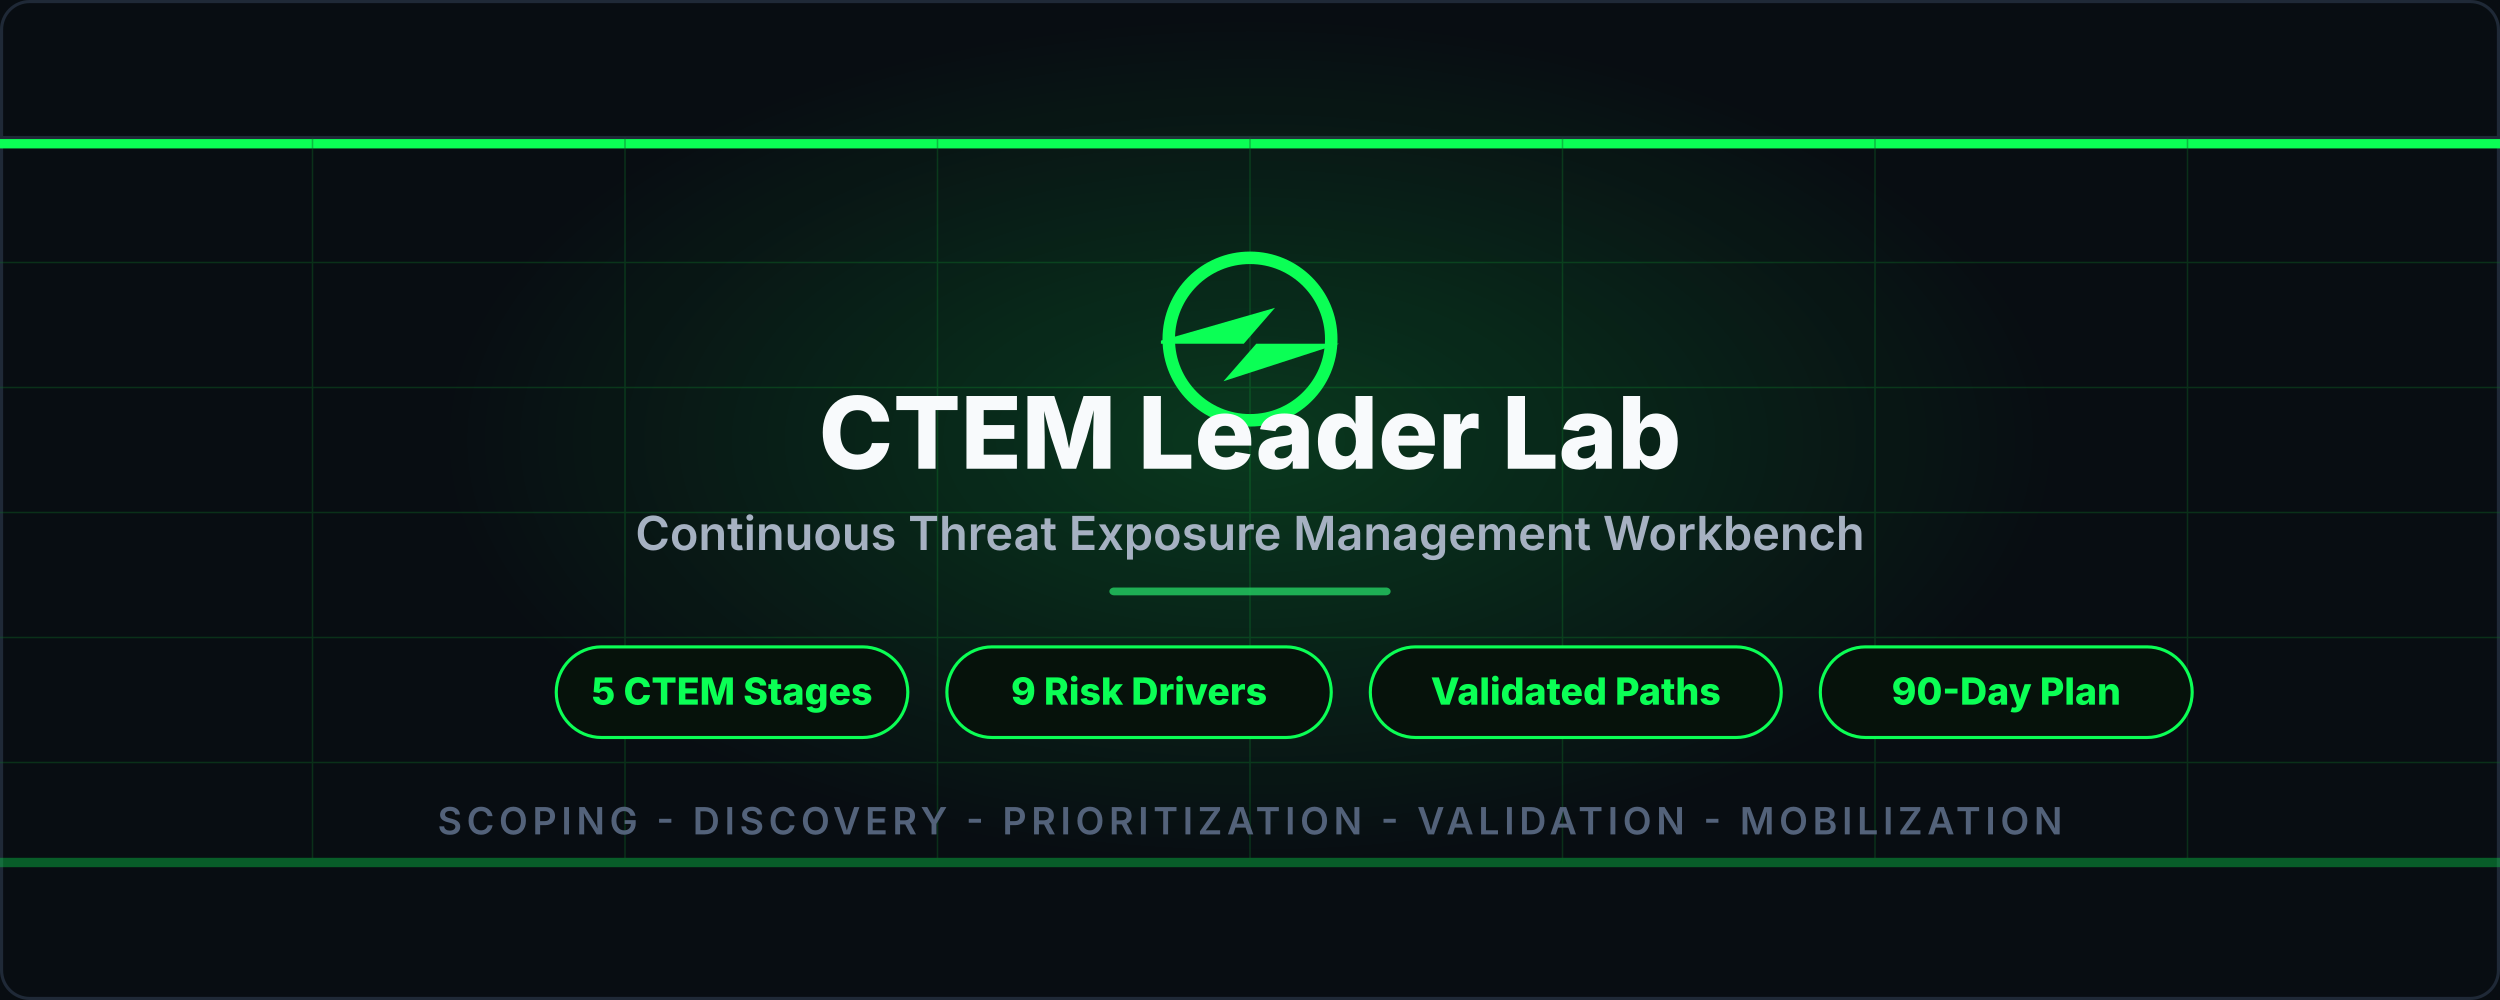
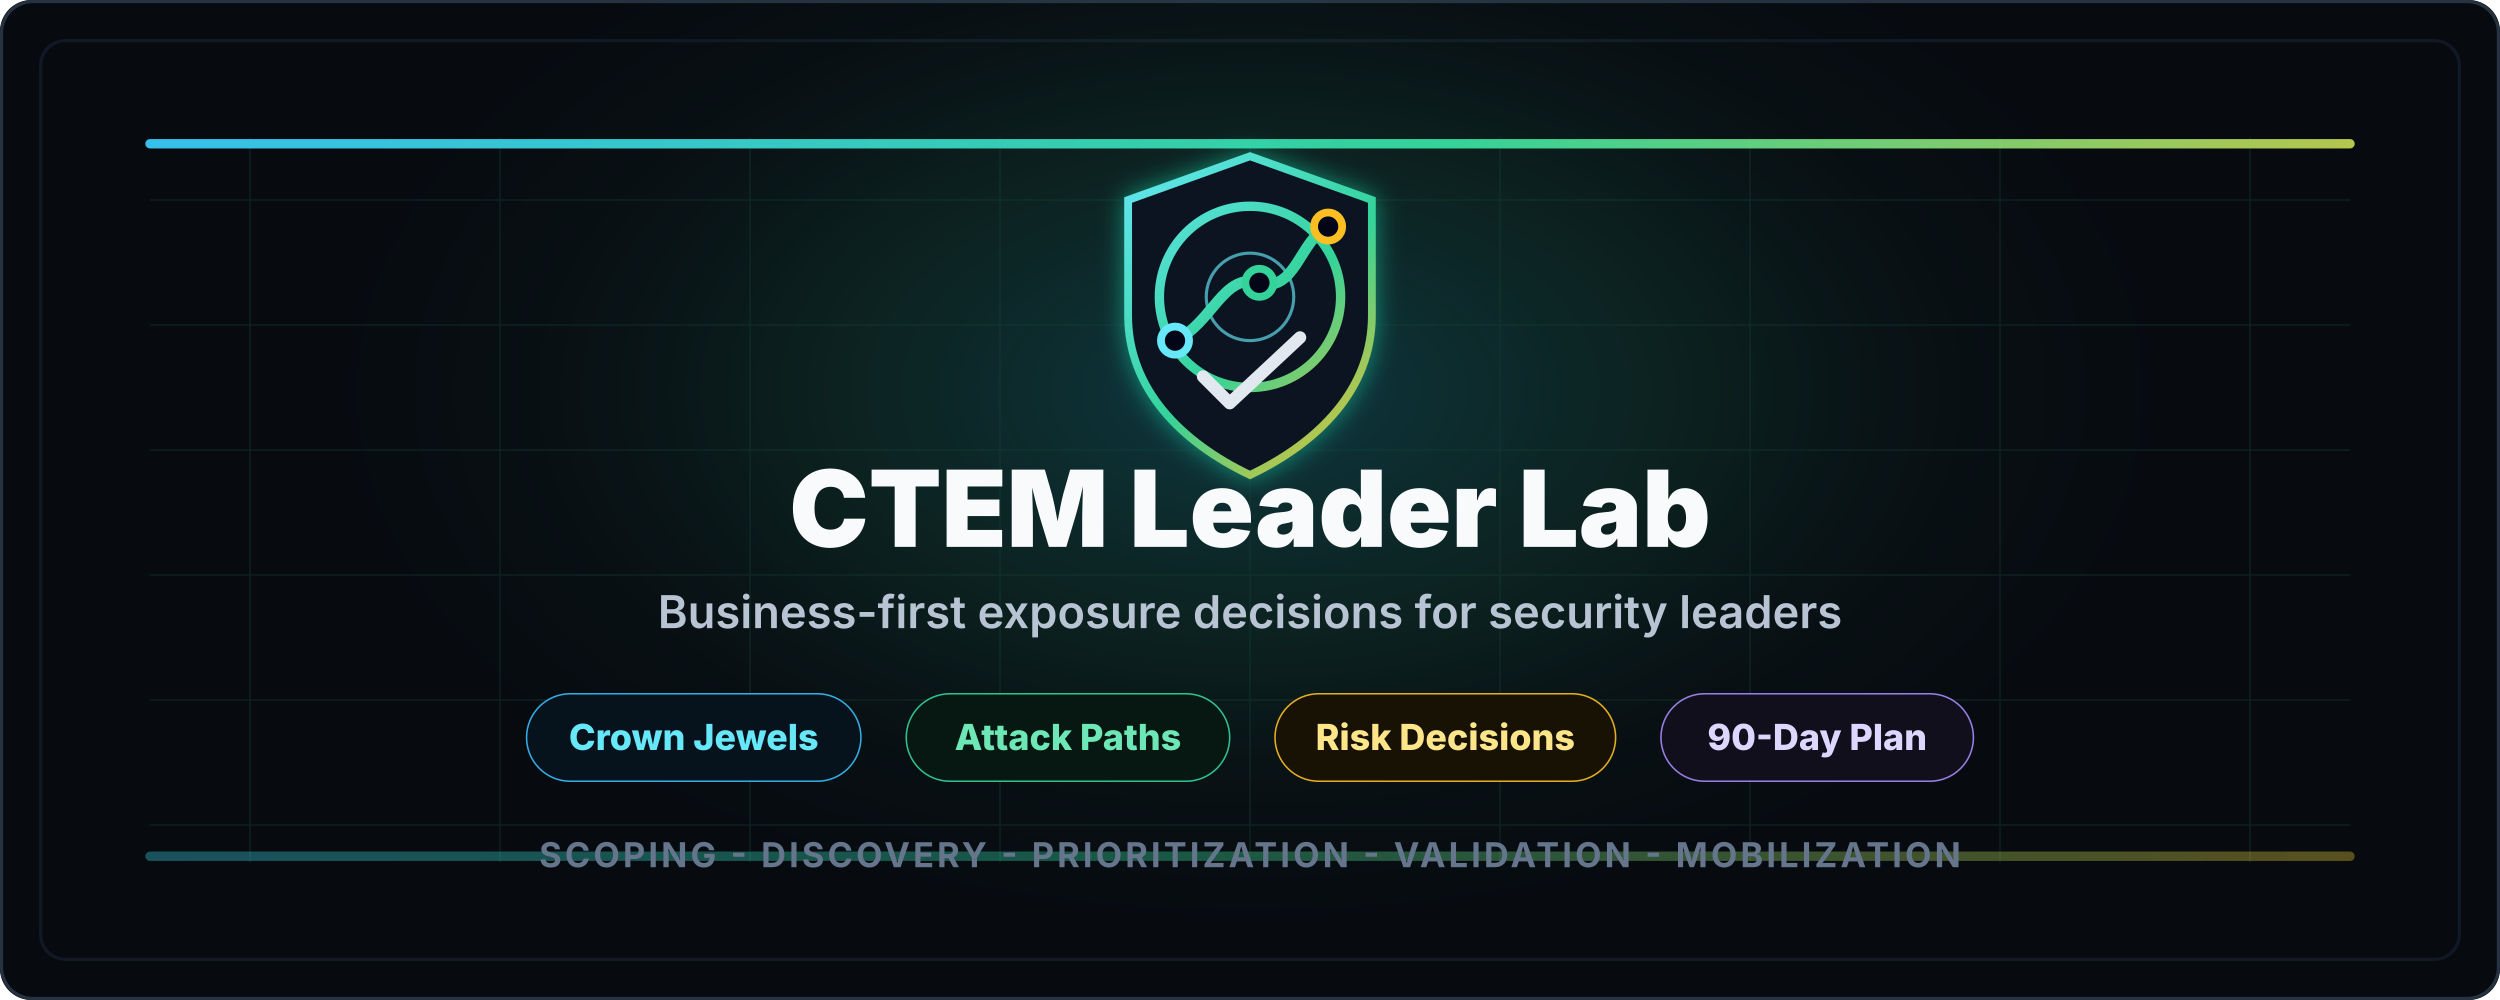
<svg xmlns="http://www.w3.org/2000/svg" width="1600" height="640" viewBox="0 0 1600 640" fill="none" role="img" aria-labelledby="title desc">
-   <rect width="1600" height="640" fill="#080d12" />
-   <rect x="1" y="1" width="1598" height="638" rx="18" stroke="#1f2937" stroke-width="2" />
-   <path d="M0 88H1600" stroke="#1f2937" stroke-width="2" />
-   <path d="M0 552H1600" stroke="#0bbf45" stroke-opacity=".45" stroke-width="6" />
-   <path d="M0 92H1600" stroke="#0bff55" stroke-width="6" />
-   <g opacity=".42">
-     <path d="M200 88V552M400 88V552M600 88V552M800 88V552M1000 88V552M1200 88V552M1400 88V552" stroke="#0b5f24" stroke-width="1" />
-     <path d="M0 168H1600M0 248H1600M0 328H1600M0 408H1600M0 488H1600" stroke="#0b5f24" stroke-width="1" />
+   <defs>
+     <linearGradient id="border" x1="0" y1="0" x2="1600" y2="640" gradientUnits="userSpaceOnUse">
+       <stop stop-color="#38bdf8" />
+       <stop offset=".52" stop-color="#34d399" />
+       <stop offset="1" stop-color="#fbbf24" />
+     </linearGradient>
+     <radialGradient id="halo" cx="0" cy="0" r="1" gradientUnits="userSpaceOnUse" gradientTransform="translate(800 250) rotate(90) scale(360 620)">
+       <stop stop-color="#22d3ee" stop-opacity=".22" />
+       <stop offset=".48" stop-color="#34d399" stop-opacity=".1" />
+       <stop offset="1" stop-color="#020617" stop-opacity="0" />
+     </radialGradient>
+     <linearGradient id="mark" x1="709" y1="104" x2="891" y2="292" gradientUnits="userSpaceOnUse">
+       <stop stop-color="#67e8f9" />
+       <stop offset=".55" stop-color="#34d399" />
+       <stop offset="1" stop-color="#fbbf24" />
+     </linearGradient>
+     <filter id="softGlow" x="-30%" y="-30%" width="160%" height="160%" color-interpolation-filters="sRGB">
+       <feGaussianBlur stdDeviation="8" result="blur" />
+       <feColorMatrix in="blur" type="matrix" values="0 0 0 0 0.1 0 0 0 0 0.95 0 0 0 0 0.75 0 0 0 .5 0" />
+       <feBlend in="SourceGraphic" />
+     </filter>
+   </defs>
+   <rect width="1600" height="640" rx="20" fill="#070b10" />
+   <rect x="1" y="1" width="1598" height="638" rx="20" stroke="#263241" stroke-width="2" />
+   <rect x="26" y="26" width="1548" height="588" rx="16" stroke="#111827" stroke-width="2" />
+   <rect width="1600" height="640" fill="url(#halo)" />
+   <g opacity=".36">
+     <path d="M160 88V552M320 88V552M480 88V552M640 88V552M800 88V552M960 88V552M1120 88V552M1280 88V552M1440 88V552" stroke="#174336" stroke-width="1" />
+     <path d="M96 128H1504M96 208H1504M96 288H1504M96 368H1504M96 448H1504M96 528H1504" stroke="#174336" stroke-width="1" />
  </g>
-   <radialGradient id="glow" cx="0" cy="0" r="1" gradientUnits="userSpaceOnUse" gradientTransform="translate(800 282) rotate(90) scale(270 520)">
-     <stop stop-color="#0bff55" stop-opacity=".18" />
-     <stop offset="1" stop-color="#0bff55" stop-opacity="0" />
-   </radialGradient>
-   <rect width="1600" height="640" fill="url(#glow)" />
-   <g transform="translate(725 142)">
-     <circle cx="75" cy="75" r="52" stroke="#0bff55" stroke-width="8" />
-     <path d="M18 76L91 55L71 78H132L58 102L79 78H18Z" fill="#0bff55" />
+   <path d="M96 92H1504" stroke="url(#border)" stroke-width="6" stroke-linecap="round" />
+   <path d="M96 548H1504" stroke="url(#border)" stroke-opacity=".38" stroke-width="6" stroke-linecap="round" />
+   <g filter="url(#softGlow)">
+     <path d="M800 100L878 128V202C878 249 844 283 800 304C756 283 722 249 722 202V128L800 100Z" fill="#0b1420" stroke="url(#mark)" stroke-width="5" />
+     <circle cx="800" cy="190" r="58" stroke="url(#mark)" stroke-width="6" />
+     <circle cx="800" cy="190" r="28" stroke="#67e8f9" stroke-opacity=".65" stroke-width="2" />
+     <path d="M752 218C776 207 783 174 806 181C829 188 832 153 850 145" stroke="url(#mark)" stroke-width="7" stroke-linecap="round" stroke-linejoin="round" />
+     <circle cx="752" cy="218" r="9" fill="#020617" stroke="#67e8f9" stroke-width="5" />
+     <circle cx="806" cy="181" r="9" fill="#020617" stroke="#34d399" stroke-width="5" />
+     <circle cx="850" cy="145" r="9" fill="#020617" stroke="#fbbf24" stroke-width="5" />
+     <path d="M770 241L787 258L832 216" stroke="#e2e8f0" stroke-width="8" stroke-linecap="round" stroke-linejoin="round" />
  </g>
-   <text x="800" y="300" text-anchor="middle" fill="#f8fafc" font-family="Inter, Segoe UI, Arial, sans-serif" font-size="64" font-weight="800">CTEM Leader Lab</text>
-   <text x="800" y="352" text-anchor="middle" fill="#a6b1c2" font-family="Inter, Segoe UI, Arial, sans-serif" font-size="30" font-weight="600">Continuous Threat Exposure Management Workbench</text>
-   <rect x="710" y="376" width="180" height="5" rx="3" fill="#22c55e" opacity=".85" />
-   <g font-family="Inter, Segoe UI, Arial, sans-serif" font-size="24" font-weight="800" fill="#0bff55">
-     <rect x="356" y="414" width="225" height="58" rx="29" stroke="#0bff55" stroke-width="2" fill="#06120b" />
-     <text x="468.5" y="451" text-anchor="middle">5 CTEM Stages</text>
-     <rect x="606" y="414" width="246" height="58" rx="29" stroke="#0bff55" stroke-width="2" fill="#06120b" />
-     <text x="729" y="451" text-anchor="middle">9 Risk Drivers</text>
-     <rect x="877" y="414" width="263" height="58" rx="29" stroke="#0bff55" stroke-width="2" fill="#06120b" />
-     <text x="1008.5" y="451" text-anchor="middle">Validated Paths</text>
-     <rect x="1165" y="414" width="238" height="58" rx="29" stroke="#0bff55" stroke-width="2" fill="#06120b" />
-     <text x="1284" y="451" text-anchor="middle">90-Day Plan</text>
+   <text x="800" y="350" text-anchor="middle" fill="#f8fafc" font-family="Inter, Segoe UI, Arial, sans-serif" font-size="68" font-weight="850">CTEM Leader Lab</text>
+   <text x="800" y="402" text-anchor="middle" fill="#b8c4d4" font-family="Inter, Segoe UI, Arial, sans-serif" font-size="29" font-weight="600">Business-first exposure decisions for security leaders</text>
+   <g font-family="Inter, Segoe UI, Arial, sans-serif" font-size="23" font-weight="800">
+     <rect x="337" y="444" width="214" height="56" rx="28" stroke="#38bdf8" stroke-opacity=".9" fill="#07131c" />
+     <text x="444" y="480" text-anchor="middle" fill="#67e8f9">Crown Jewels</text>
+     <rect x="580" y="444" width="207" height="56" rx="28" stroke="#34d399" stroke-opacity=".9" fill="#071711" />
+     <text x="683.5" y="480" text-anchor="middle" fill="#6ee7b7">Attack Paths</text>
+     <rect x="816" y="444" width="218" height="56" rx="28" stroke="#fbbf24" stroke-opacity=".9" fill="#171203" />
+     <text x="925" y="480" text-anchor="middle" fill="#fde68a">Risk Decisions</text>
+     <rect x="1063" y="444" width="200" height="56" rx="28" stroke="#a78bfa" stroke-opacity=".9" fill="#120f1d" />
+     <text x="1163" y="480" text-anchor="middle" fill="#ddd6fe">90-Day Plan</text>
  </g>
-   <text x="800" y="534" text-anchor="middle" fill="#53627a" font-family="Inter, Segoe UI, Arial, sans-serif" font-size="24" font-weight="600" letter-spacing="3">
+   <text x="800" y="555" text-anchor="middle" fill="#65758b" font-family="Inter, Segoe UI, Arial, sans-serif" font-size="22" font-weight="700" letter-spacing="2">
    SCOPING - DISCOVERY - PRIORITIZATION - VALIDATION - MOBILIZATION
  </text>
</svg>
